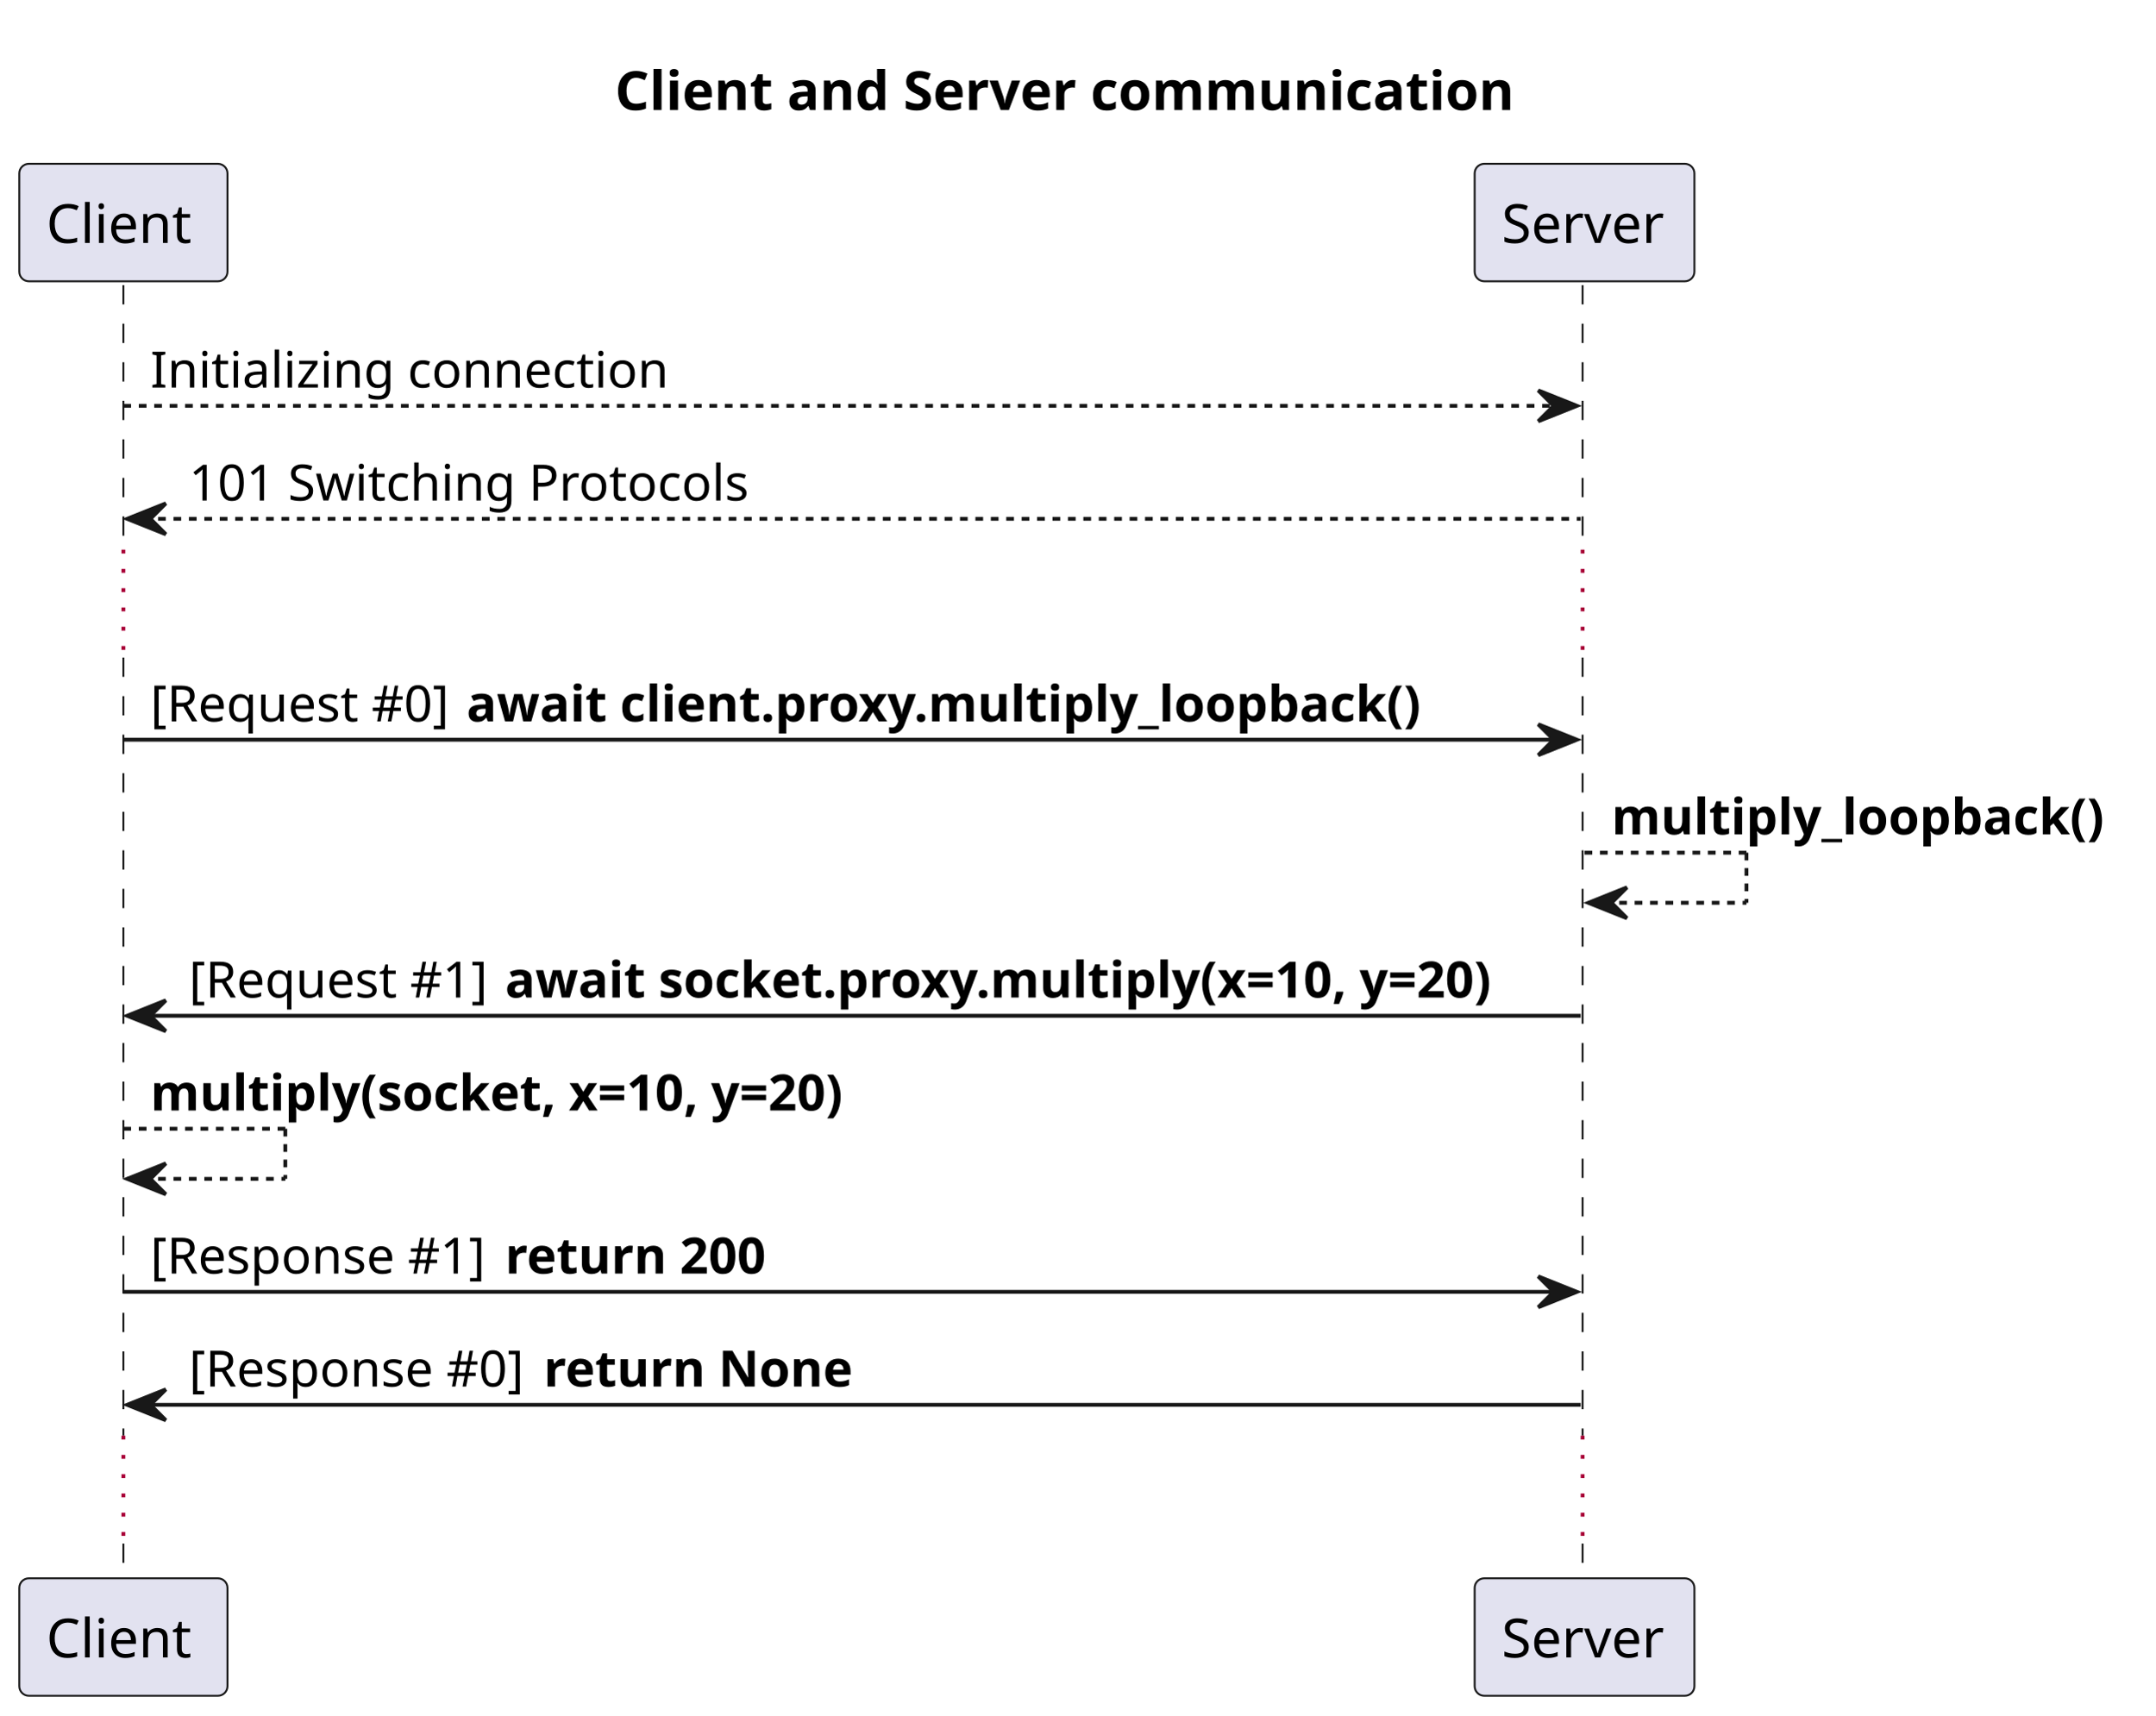
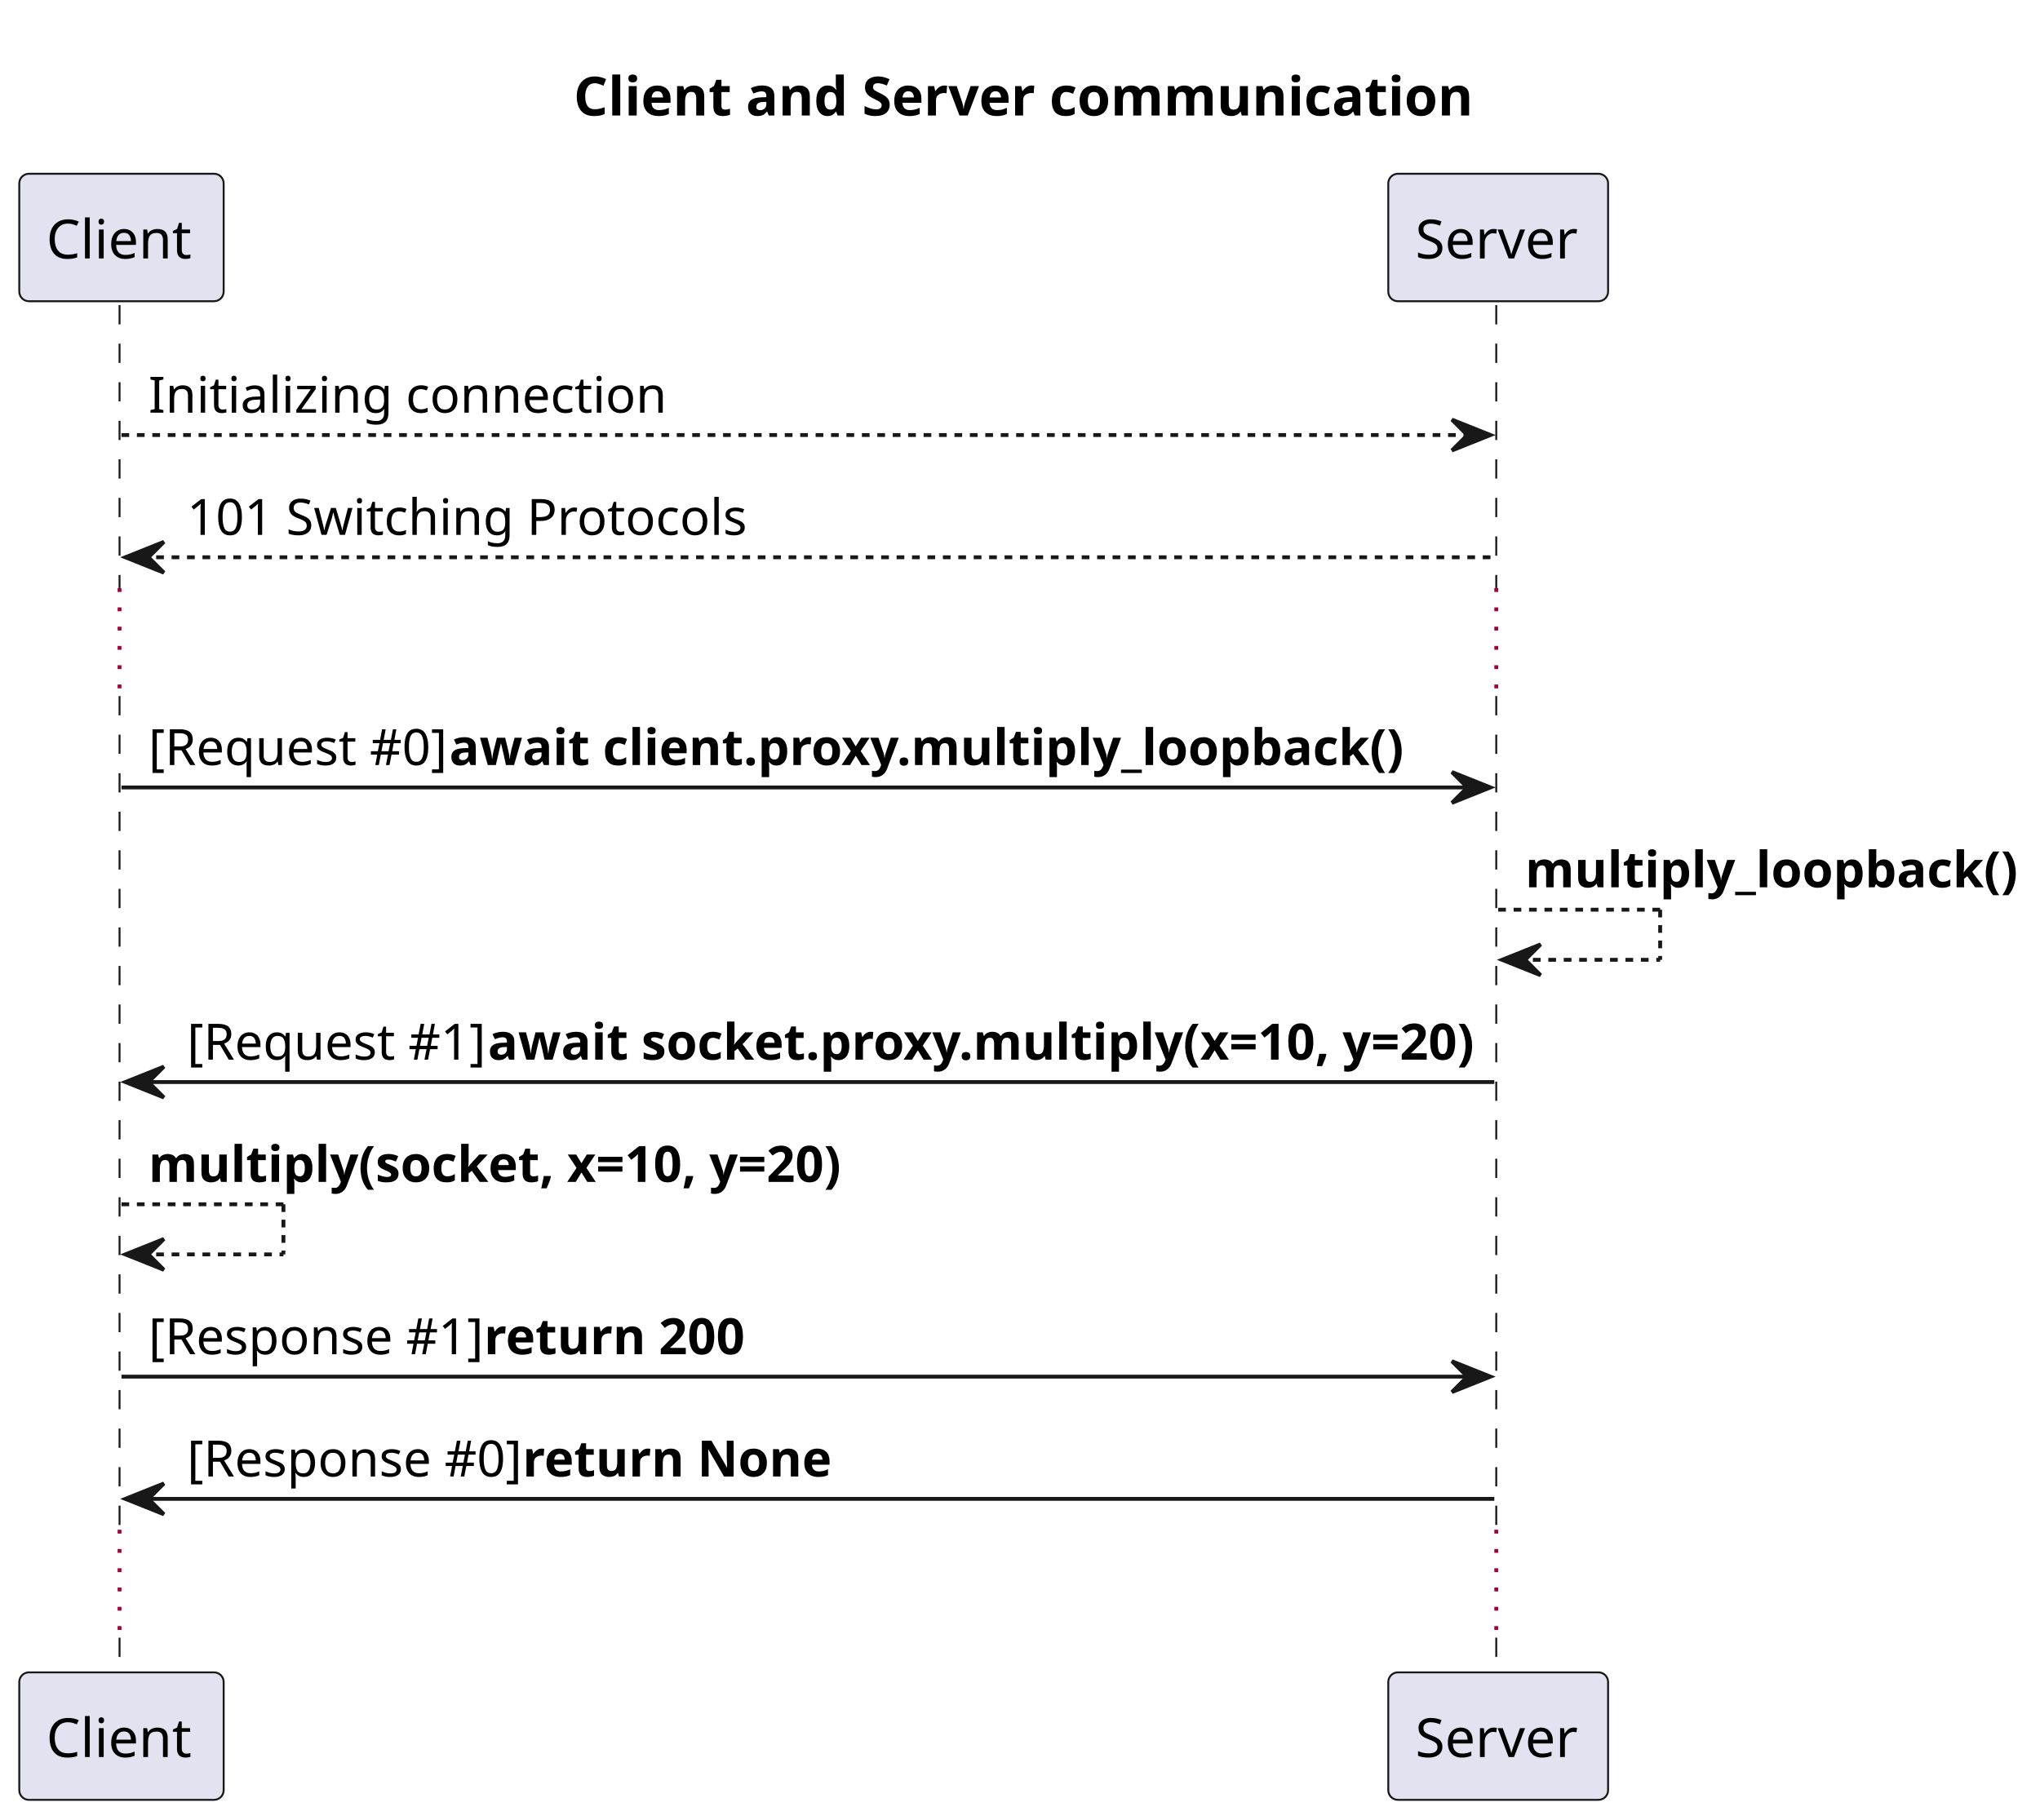
- <svg xmlns="http://www.w3.org/2000/svg" contentStyleType="text/css" height="445px" preserveAspectRatio="none" style="width:559px;height:445px;background:#FFFFFF;" version="1.1" viewBox="0 0 559 445" width="559px" zoomAndPan="magnify">
+ <svg xmlns="http://www.w3.org/2000/svg" contentStyleType="text/css" height="472px" preserveAspectRatio="none" style="width:529px;height:472px;background:#FFFFFF;" version="1.1" viewBox="0 0 529 472" width="529px" zoomAndPan="magnify">
  <defs />
  <g>
-     <rect fill="none" height="26.488" id="_title" style="stroke:none;stroke-width:1.0;" width="249" x="154.5" y="10" />
-     <text fill="#000000" font-family="sans-serif" font-size="14" font-weight="bold" lengthAdjust="spacing" textLength="239" x="159.5" y="28.535">Client and Server communication</text>
-     <line style="stroke:#181818;stroke-width:0.5;stroke-dasharray:5.0,5.0;" x1="32" x2="32" y1="73.977" y2="142.598" />
-     <line style="stroke:#A80036;stroke-width:1.0;stroke-dasharray:1.0,4.0;" x1="32" x2="32" y1="142.598" y2="170.598" />
-     <line style="stroke:#181818;stroke-width:0.5;stroke-dasharray:5.0,5.0;" x1="32" x2="32" y1="170.598" y2="372.461" />
-     <line style="stroke:#A80036;stroke-width:1.0;stroke-dasharray:1.0,4.0;" x1="32" x2="32" y1="372.461" y2="400.461" />
-     <line style="stroke:#181818;stroke-width:0.5;stroke-dasharray:5.0,5.0;" x1="32" x2="32" y1="400.461" y2="410.461" />
-     <line style="stroke:#181818;stroke-width:0.5;stroke-dasharray:5.0,5.0;" x1="410.5" x2="410.5" y1="73.977" y2="142.598" />
-     <line style="stroke:#A80036;stroke-width:1.0;stroke-dasharray:1.0,4.0;" x1="410.5" x2="410.5" y1="142.598" y2="170.598" />
-     <line style="stroke:#181818;stroke-width:0.5;stroke-dasharray:5.0,5.0;" x1="410.5" x2="410.5" y1="170.598" y2="372.461" />
-     <line style="stroke:#A80036;stroke-width:1.0;stroke-dasharray:1.0,4.0;" x1="410.5" x2="410.5" y1="372.461" y2="400.461" />
-     <line style="stroke:#181818;stroke-width:0.5;stroke-dasharray:5.0,5.0;" x1="410.5" x2="410.5" y1="400.461" y2="410.461" />
-     <rect fill="#E2E2F0" height="30.488" rx="2.5" ry="2.5" style="stroke:#181818;stroke-width:0.5;" width="54" x="5" y="42.488" />
-     <text fill="#000000" font-family="sans-serif" font-size="14" lengthAdjust="spacing" textLength="40" x="12" y="63.023">Client</text>
-     <rect fill="#E2E2F0" height="30.488" rx="2.5" ry="2.5" style="stroke:#181818;stroke-width:0.5;" width="54" x="5" y="409.461" />
-     <text fill="#000000" font-family="sans-serif" font-size="14" lengthAdjust="spacing" textLength="40" x="12" y="429.996">Client</text>
-     <rect fill="#E2E2F0" height="30.488" rx="2.5" ry="2.5" style="stroke:#181818;stroke-width:0.5;" width="57" x="382.5" y="42.488" />
-     <text fill="#000000" font-family="sans-serif" font-size="14" lengthAdjust="spacing" textLength="43" x="389.5" y="63.023">Server</text>
-     <rect fill="#E2E2F0" height="30.488" rx="2.5" ry="2.5" style="stroke:#181818;stroke-width:0.5;" width="57" x="382.5" y="409.461" />
-     <text fill="#000000" font-family="sans-serif" font-size="14" lengthAdjust="spacing" textLength="43" x="389.5" y="429.996">Server</text>
-     <polygon fill="#181818" points="399,101.287,409,105.287,399,109.287,403,105.287" style="stroke:#181818;stroke-width:1.0;" />
-     <line style="stroke:#181818;stroke-width:1.0;stroke-dasharray:2.0,2.0;" x1="32" x2="405" y1="105.287" y2="105.287" />
-     <text fill="#000000" font-family="sans-serif" font-size="13" lengthAdjust="spacing" textLength="141" x="39" y="100.545">Initializing connection</text>
-     <polygon fill="#181818" points="43,130.598,33,134.598,43,138.598,39,134.598" style="stroke:#181818;stroke-width:1.0;" />
-     <line style="stroke:#181818;stroke-width:1.0;stroke-dasharray:2.0,2.0;" x1="37" x2="410" y1="134.598" y2="134.598" />
-     <text fill="#000000" font-family="sans-serif" font-size="13" lengthAdjust="spacing" textLength="152" x="49" y="129.856">101 Switching Protocols</text>
-     <polygon fill="#181818" points="399,187.908,409,191.908,399,195.908,403,191.908" style="stroke:#181818;stroke-width:1.0;" />
-     <line style="stroke:#181818;stroke-width:1.0;" x1="32" x2="405" y1="191.908" y2="191.908" />
-     <text fill="#000000" font-family="sans-serif" font-size="13" lengthAdjust="spacing" textLength="78" x="39" y="187.166">[Request #0]</text>
-     <text fill="#000000" font-family="sans-serif" font-size="13" font-weight="bold" lengthAdjust="spacing" textLength="256" x="121" y="187.166">await client.proxy.multiply_loopback()</text>
-     <line style="stroke:#181818;stroke-width:1.0;stroke-dasharray:2.0,2.0;" x1="411" x2="453" y1="221.219" y2="221.219" />
-     <line style="stroke:#181818;stroke-width:1.0;stroke-dasharray:2.0,2.0;" x1="453" x2="453" y1="221.219" y2="234.219" />
-     <line style="stroke:#181818;stroke-width:1.0;stroke-dasharray:2.0,2.0;" x1="412" x2="453" y1="234.219" y2="234.219" />
-     <polygon fill="#181818" points="422,230.219,412,234.219,422,238.219,418,234.219" style="stroke:#181818;stroke-width:1.0;" />
-     <text fill="#000000" font-family="sans-serif" font-size="13" font-weight="bold" lengthAdjust="spacing" textLength="134" x="418" y="216.477">multiply_loopback()</text>
-     <polygon fill="#181818" points="43,259.529,33,263.529,43,267.529,39,263.529" style="stroke:#181818;stroke-width:1.0;" />
-     <line style="stroke:#181818;stroke-width:1.0;" x1="37" x2="410" y1="263.529" y2="263.529" />
-     <text fill="#000000" font-family="sans-serif" font-size="13" lengthAdjust="spacing" textLength="78" x="49" y="258.787">[Request #1]</text>
-     <text fill="#000000" font-family="sans-serif" font-size="13" font-weight="bold" lengthAdjust="spacing" textLength="273" x="131" y="258.787">await socket.proxy.multiply(x=10, y=20)</text>
-     <line style="stroke:#181818;stroke-width:1.0;stroke-dasharray:2.0,2.0;" x1="32" x2="74" y1="292.84" y2="292.84" />
-     <line style="stroke:#181818;stroke-width:1.0;stroke-dasharray:2.0,2.0;" x1="74" x2="74" y1="292.84" y2="305.84" />
-     <line style="stroke:#181818;stroke-width:1.0;stroke-dasharray:2.0,2.0;" x1="33" x2="74" y1="305.84" y2="305.84" />
-     <polygon fill="#181818" points="43,301.84,33,305.84,43,309.84,39,305.84" style="stroke:#181818;stroke-width:1.0;" />
-     <text fill="#000000" font-family="sans-serif" font-size="13" font-weight="bold" lengthAdjust="spacing" textLength="195" x="39" y="288.098">multiply(socket, x=10, y=20)</text>
-     <polygon fill="#181818" points="399,331.15,409,335.15,399,339.15,403,335.15" style="stroke:#181818;stroke-width:1.0;" />
-     <line style="stroke:#181818;stroke-width:1.0;" x1="32" x2="405" y1="335.15" y2="335.15" />
-     <text fill="#000000" font-family="sans-serif" font-size="13" lengthAdjust="spacing" textLength="88" x="39" y="330.408">[Response #1]</text>
-     <text fill="#000000" font-family="sans-serif" font-size="13" font-weight="bold" lengthAdjust="spacing" textLength="74" x="131" y="330.408">return 200</text>
-     <polygon fill="#181818" points="43,360.461,33,364.461,43,368.461,39,364.461" style="stroke:#181818;stroke-width:1.0;" />
-     <line style="stroke:#181818;stroke-width:1.0;" x1="37" x2="410" y1="364.461" y2="364.461" />
-     <text fill="#000000" font-family="sans-serif" font-size="13" lengthAdjust="spacing" textLength="88" x="49" y="359.719">[Response #0]</text>
-     <text fill="#000000" font-family="sans-serif" font-size="13" font-weight="bold" lengthAdjust="spacing" textLength="82" x="141" y="359.719">return None</text>
+     <rect fill="none" height="29.068" id="_title" style="stroke:none;stroke-width:1.0;" width="241" x="143.75" y="10" />
+     <text fill="#000000" font-family="sans-serif" font-size="14" font-weight="bold" lengthAdjust="spacing" textLength="231" x="148.75" y="29.966">Client and Server communication</text>
+     <line style="stroke:#181818;stroke-width:0.5;stroke-dasharray:5.0,5.0;" x1="31" x2="31" y1="79.136" y2="152.548" />
+     <line style="stroke:#A80036;stroke-width:1.0;stroke-dasharray:1.0,4.0;" x1="31" x2="31" y1="152.548" y2="180.548" />
+     <line style="stroke:#181818;stroke-width:0.5;stroke-dasharray:5.0,5.0;" x1="31" x2="31" y1="180.548" y2="396.784" />
+     <line style="stroke:#A80036;stroke-width:1.0;stroke-dasharray:1.0,4.0;" x1="31" x2="31" y1="396.784" y2="424.784" />
+     <line style="stroke:#181818;stroke-width:0.5;stroke-dasharray:5.0,5.0;" x1="31" x2="31" y1="424.784" y2="434.784" />
+     <line style="stroke:#181818;stroke-width:0.5;stroke-dasharray:5.0,5.0;" x1="388" x2="388" y1="79.136" y2="152.548" />
+     <line style="stroke:#A80036;stroke-width:1.0;stroke-dasharray:1.0,4.0;" x1="388" x2="388" y1="152.548" y2="180.548" />
+     <line style="stroke:#181818;stroke-width:0.5;stroke-dasharray:5.0,5.0;" x1="388" x2="388" y1="180.548" y2="396.784" />
+     <line style="stroke:#A80036;stroke-width:1.0;stroke-dasharray:1.0,4.0;" x1="388" x2="388" y1="396.784" y2="424.784" />
+     <line style="stroke:#181818;stroke-width:0.5;stroke-dasharray:5.0,5.0;" x1="388" x2="388" y1="424.784" y2="434.784" />
+     <rect fill="#E2E2F0" height="33.068" rx="2.5" ry="2.5" style="stroke:#181818;stroke-width:0.5;" width="53" x="5" y="45.068" />
+     <text fill="#000000" font-family="sans-serif" font-size="14" lengthAdjust="spacing" textLength="39" x="12" y="67.034">Client</text>
+     <rect fill="#E2E2F0" height="33.068" rx="2.5" ry="2.5" style="stroke:#181818;stroke-width:0.5;" width="53" x="5" y="433.784" />
+     <text fill="#000000" font-family="sans-serif" font-size="14" lengthAdjust="spacing" textLength="39" x="12" y="455.75">Client</text>
+     <rect fill="#E2E2F0" height="33.068" rx="2.5" ry="2.5" style="stroke:#181818;stroke-width:0.5;" width="57" x="360" y="45.068" />
+     <text fill="#000000" font-family="sans-serif" font-size="14" lengthAdjust="spacing" textLength="43" x="367" y="67.034">Server</text>
+     <rect fill="#E2E2F0" height="33.068" rx="2.5" ry="2.5" style="stroke:#181818;stroke-width:0.5;" width="57" x="360" y="433.784" />
+     <text fill="#000000" font-family="sans-serif" font-size="14" lengthAdjust="spacing" textLength="43" x="367" y="455.75">Server</text>
+     <polygon fill="#181818" points="376.5,108.842,386.5,112.842,376.5,116.842,380.5,112.842" style="stroke:#181818;stroke-width:1.0;" />
+     <line style="stroke:#181818;stroke-width:1.0;stroke-dasharray:2.0,2.0;" x1="31.5" x2="382.5" y1="112.842" y2="112.842" />
+     <text fill="#000000" font-family="sans-serif" font-size="13" lengthAdjust="spacing" textLength="131" x="38.5" y="107.033">Initializing connection</text>
+     <polygon fill="#181818" points="42.5,140.548,32.5,144.548,42.5,148.548,38.5,144.548" style="stroke:#181818;stroke-width:1.0;" />
+     <line style="stroke:#181818;stroke-width:1.0;stroke-dasharray:2.0,2.0;" x1="36.5" x2="387.5" y1="144.548" y2="144.548" />
+     <text fill="#000000" font-family="sans-serif" font-size="13" lengthAdjust="spacing" textLength="142" x="48.5" y="138.739">101 Switching Protocols</text>
+     <polygon fill="#181818" points="376.5,200.254,386.5,204.254,376.5,208.254,380.5,204.254" style="stroke:#181818;stroke-width:1.0;" />
+     <line style="stroke:#181818;stroke-width:1.0;" x1="31.5" x2="382.5" y1="204.254" y2="204.254" />
+     <text fill="#000000" font-family="sans-serif" font-size="13" lengthAdjust="spacing" textLength="75" x="38.5" y="198.445">[Request #0]</text>
+     <text fill="#000000" font-family="sans-serif" font-size="13" font-weight="bold" lengthAdjust="spacing" textLength="250" x="116.5" y="198.445">await client.proxy.multiply_loopback()</text>
+     <line style="stroke:#181818;stroke-width:1.0;stroke-dasharray:2.0,2.0;" x1="388.5" x2="430.5" y1="235.96" y2="235.96" />
+     <line style="stroke:#181818;stroke-width:1.0;stroke-dasharray:2.0,2.0;" x1="430.5" x2="430.5" y1="235.96" y2="248.96" />
+     <line style="stroke:#181818;stroke-width:1.0;stroke-dasharray:2.0,2.0;" x1="389.5" x2="430.5" y1="248.96" y2="248.96" />
+     <polygon fill="#181818" points="399.5,244.96,389.5,248.96,399.5,252.96,395.5,248.96" style="stroke:#181818;stroke-width:1.0;" />
+     <text fill="#000000" font-family="sans-serif" font-size="13" font-weight="bold" lengthAdjust="spacing" textLength="127" x="395.5" y="230.151">multiply_loopback()</text>
+     <polygon fill="#181818" points="42.5,276.666,32.5,280.666,42.5,284.666,38.5,280.666" style="stroke:#181818;stroke-width:1.0;" />
+     <line style="stroke:#181818;stroke-width:1.0;" x1="36.5" x2="387.5" y1="280.666" y2="280.666" />
+     <text fill="#000000" font-family="sans-serif" font-size="13" lengthAdjust="spacing" textLength="75" x="48.5" y="274.857">[Request #1]</text>
+     <text fill="#000000" font-family="sans-serif" font-size="13" font-weight="bold" lengthAdjust="spacing" textLength="255" x="126.5" y="274.857">await socket.proxy.multiply(x=10, y=20)</text>
+     <line style="stroke:#181818;stroke-width:1.0;stroke-dasharray:2.0,2.0;" x1="31.5" x2="73.5" y1="312.372" y2="312.372" />
+     <line style="stroke:#181818;stroke-width:1.0;stroke-dasharray:2.0,2.0;" x1="73.5" x2="73.5" y1="312.372" y2="325.372" />
+     <line style="stroke:#181818;stroke-width:1.0;stroke-dasharray:2.0,2.0;" x1="32.5" x2="73.5" y1="325.372" y2="325.372" />
+     <polygon fill="#181818" points="42.5,321.372,32.5,325.372,42.5,329.372,38.5,325.372" style="stroke:#181818;stroke-width:1.0;" />
+     <text fill="#000000" font-family="sans-serif" font-size="13" font-weight="bold" lengthAdjust="spacing" textLength="177" x="38.5" y="306.563">multiply(socket, x=10, y=20)</text>
+     <polygon fill="#181818" points="376.5,353.078,386.5,357.078,376.5,361.078,380.5,357.078" style="stroke:#181818;stroke-width:1.0;" />
+     <line style="stroke:#181818;stroke-width:1.0;" x1="31.5" x2="382.5" y1="357.078" y2="357.078" />
+     <text fill="#000000" font-family="sans-serif" font-size="13" lengthAdjust="spacing" textLength="84" x="38.5" y="351.269">[Response #1]</text>
+     <text fill="#000000" font-family="sans-serif" font-size="13" font-weight="bold" lengthAdjust="spacing" textLength="68" x="125.5" y="351.269">return 200</text>
+     <polygon fill="#181818" points="42.5,384.784,32.5,388.784,42.5,392.784,38.5,388.784" style="stroke:#181818;stroke-width:1.0;" />
+     <line style="stroke:#181818;stroke-width:1.0;" x1="36.5" x2="387.5" y1="388.784" y2="388.784" />
+     <text fill="#000000" font-family="sans-serif" font-size="13" lengthAdjust="spacing" textLength="84" x="48.5" y="382.975">[Response #0]</text>
+     <text fill="#000000" font-family="sans-serif" font-size="13" font-weight="bold" lengthAdjust="spacing" textLength="83" x="135.5" y="382.975">return None</text>
  </g>
</svg>
